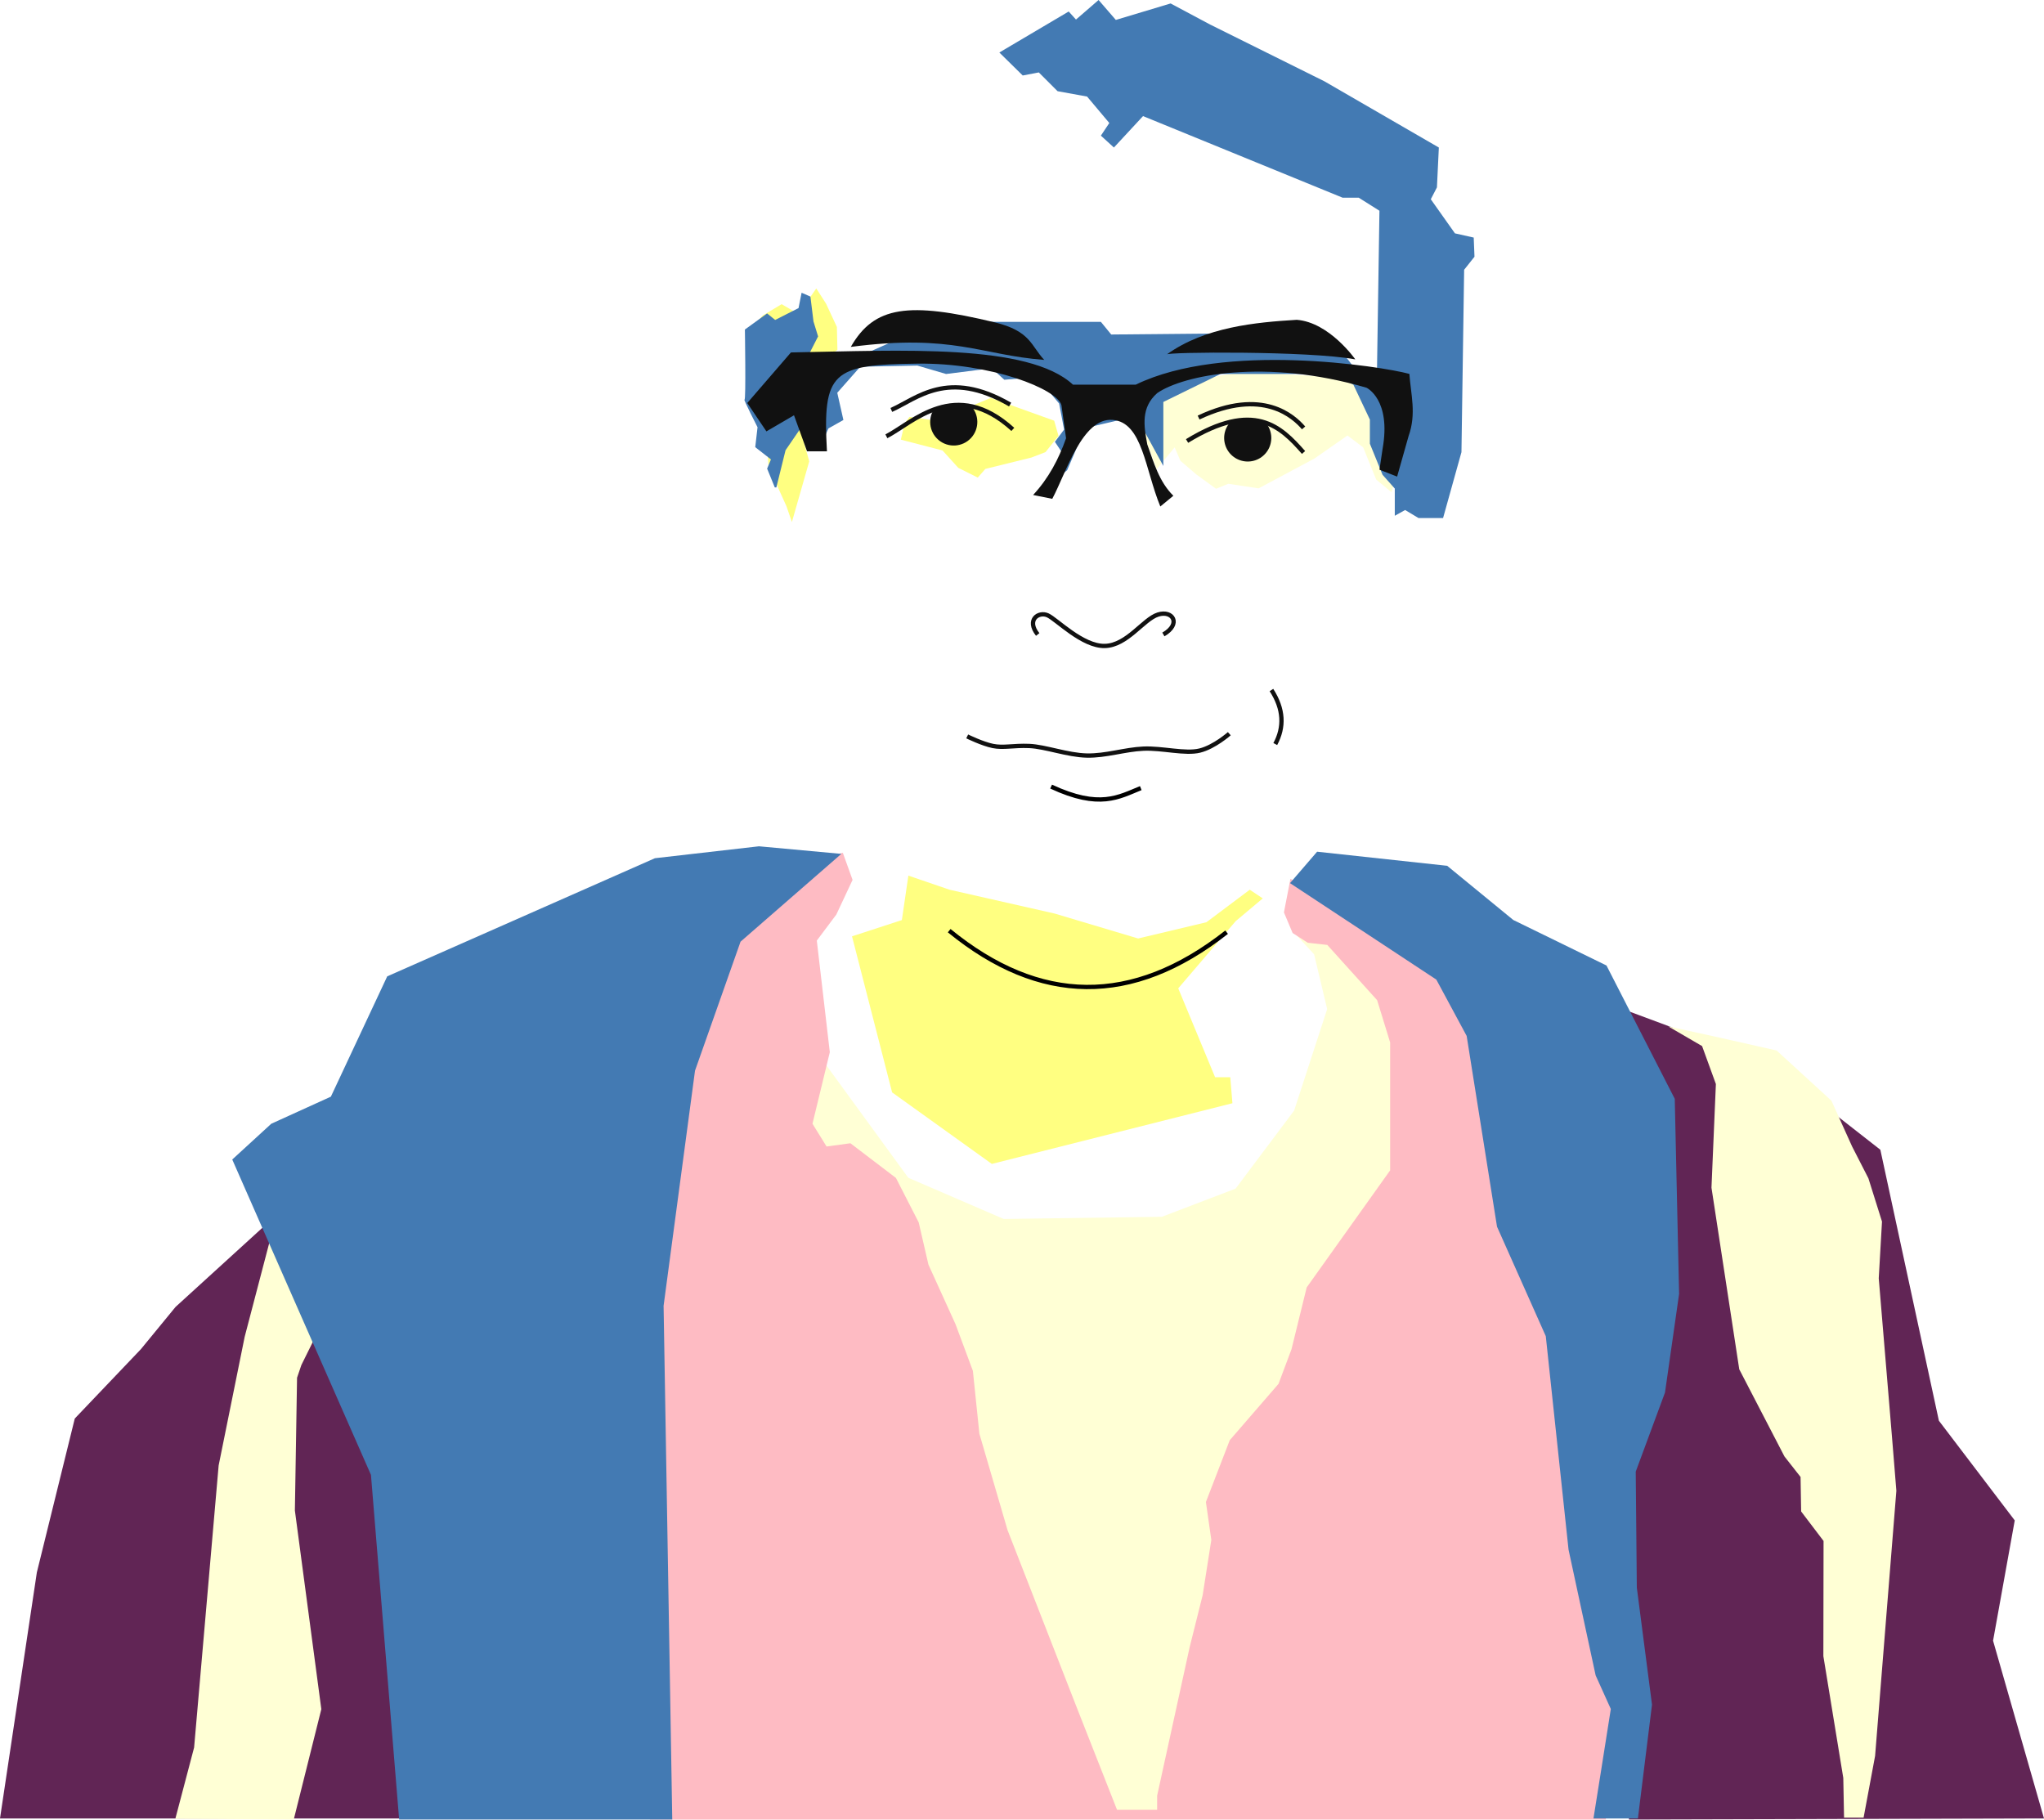
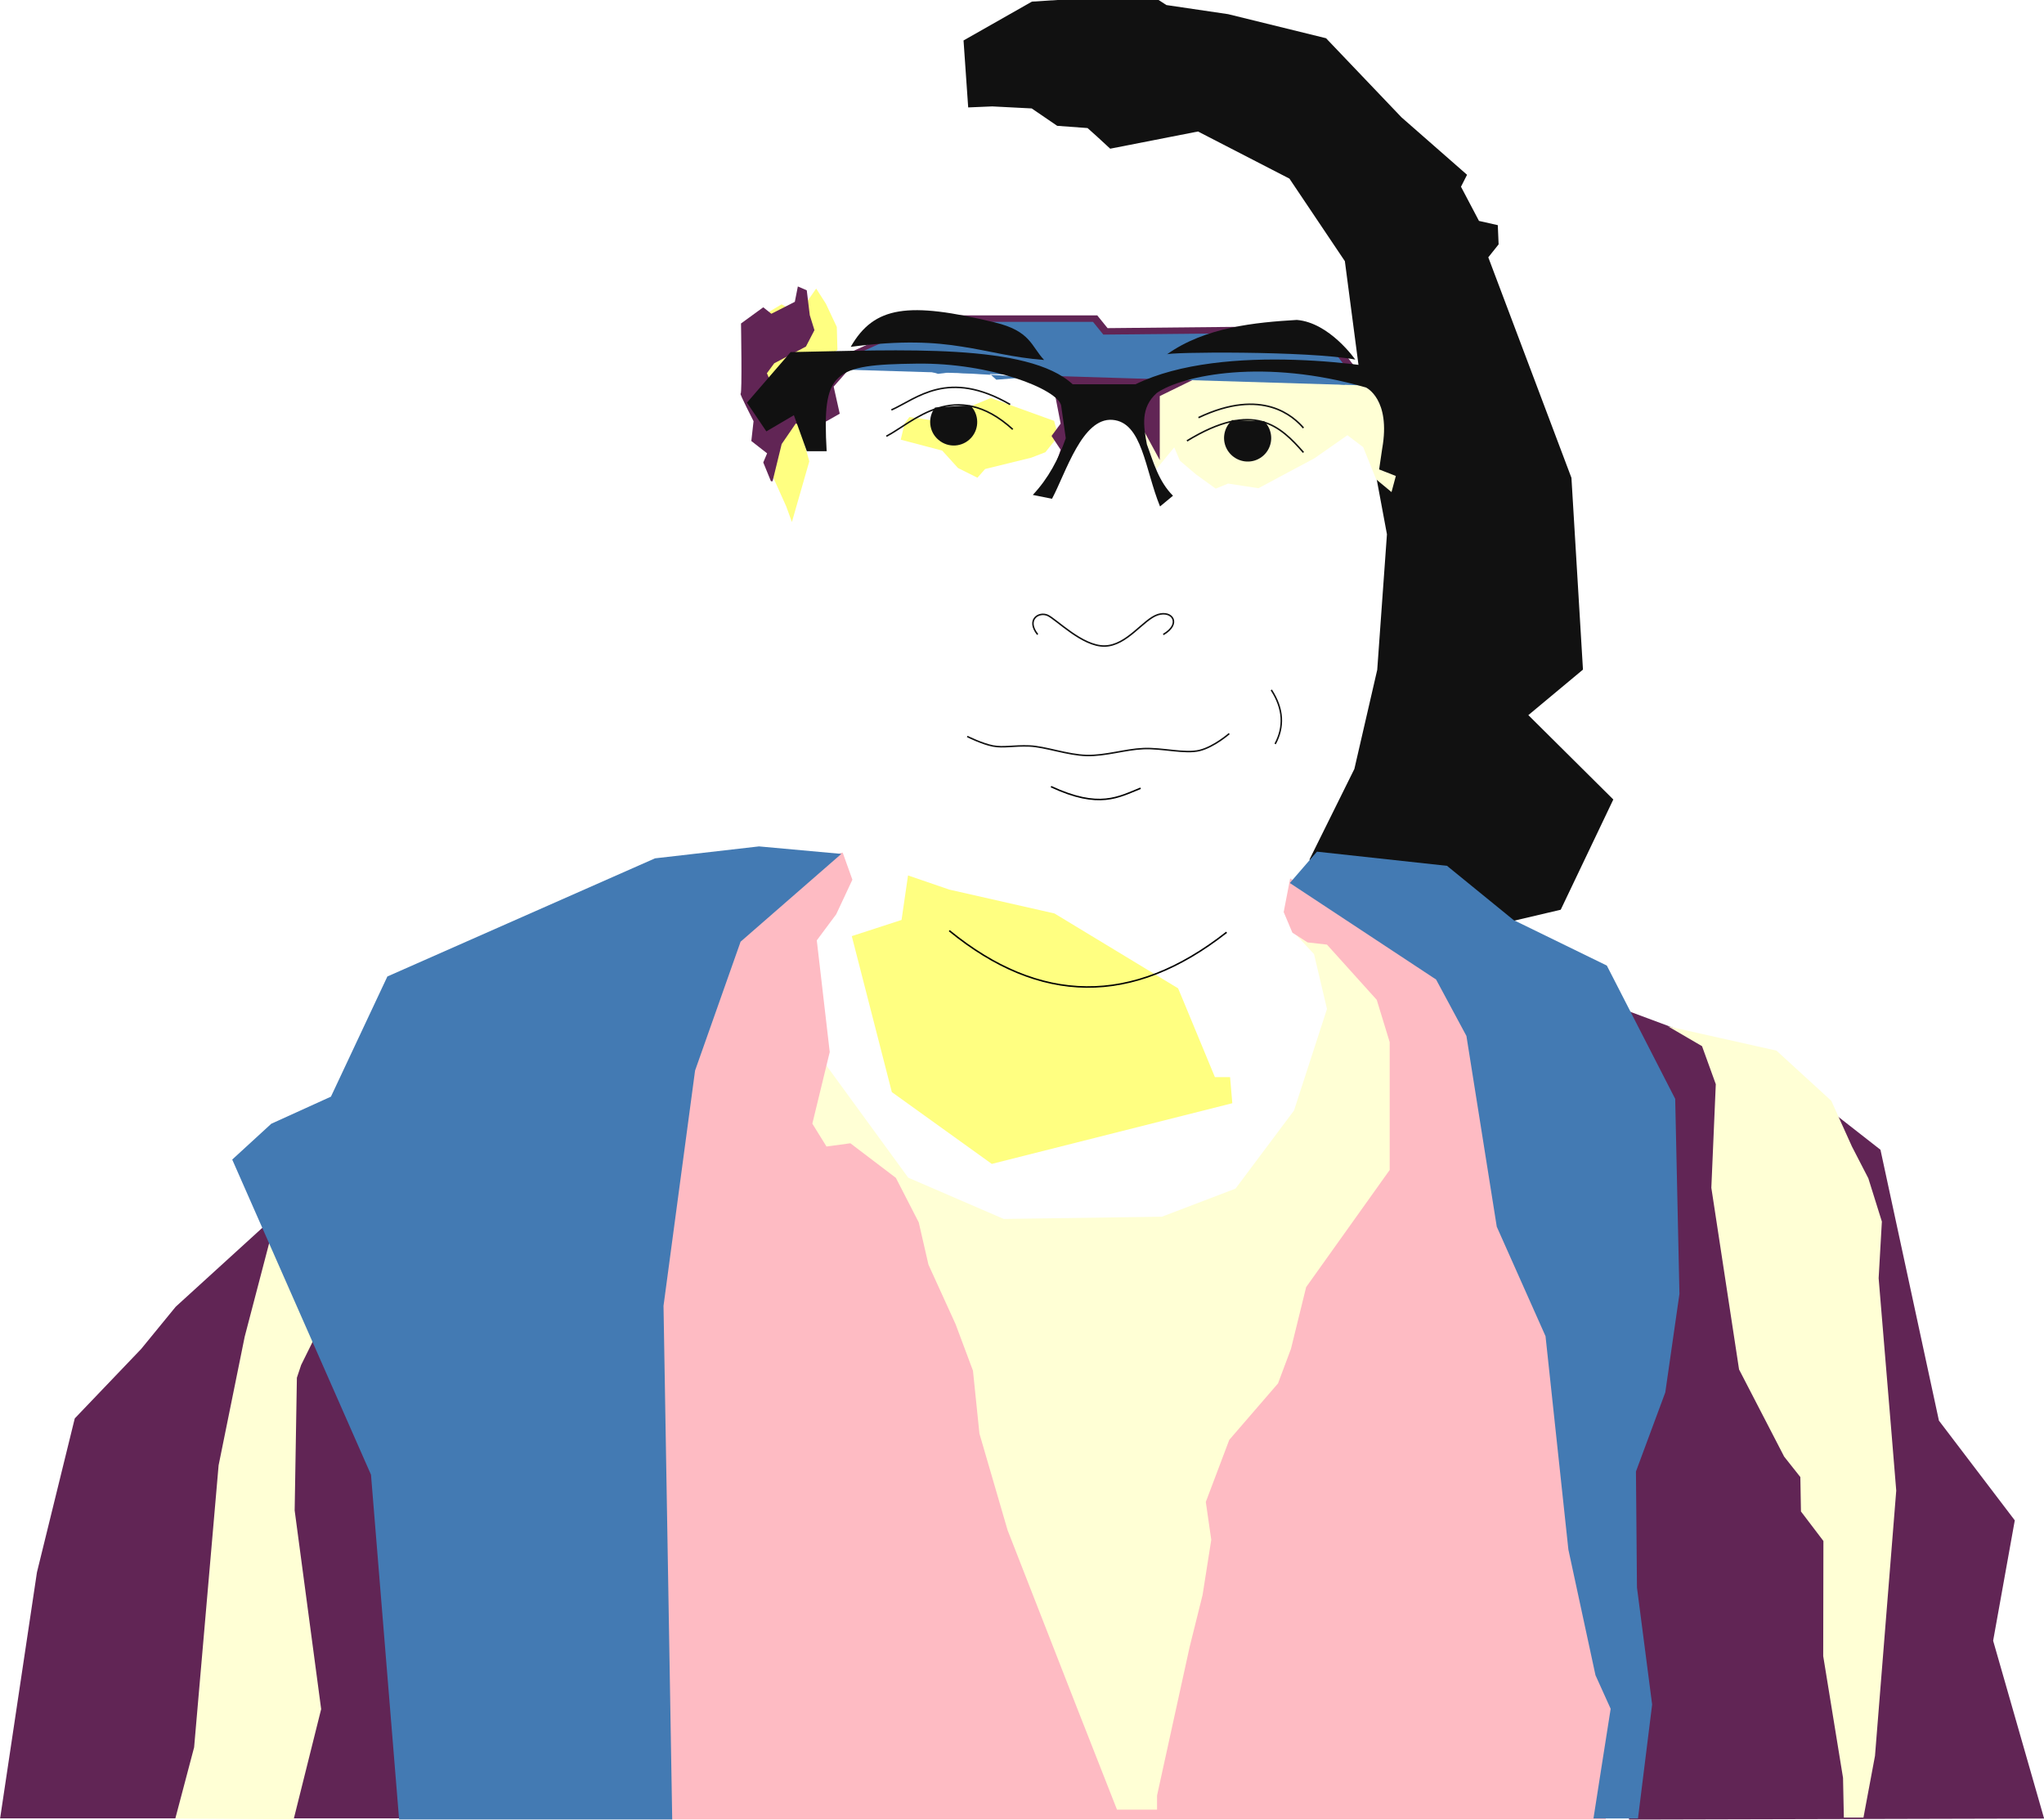
- <svg xmlns="http://www.w3.org/2000/svg" id="svg8" version="1.1" viewBox="0 0 356.431 317.285" height="317.285mm" width="356.431mm">
-   <defs id="defs2" />
-   <g transform="translate(73.21572,10.14264)" style="display:inline" id="layer2" />
-   <g transform="translate(73.21572,10.14264)" style="display:inline" id="layer1" />
-   <g transform="translate(73.21572,10.14264)" style="display:inline" id="layer3" />
-   <g transform="translate(73.21572,10.14264)" style="display:inline" id="layer4" />
-   <g transform="translate(73.21572,10.14264)" style="display:inline" id="layer5" />
-   <g transform="translate(73.21572,10.14264)" style="display:inline" id="layer6" />
-   <g transform="translate(73.21572,10.14264)" id="layer7" />
-   <g transform="translate(73.21572,10.14264)" id="layer8">
-     <g transform="translate(15.05863,10.14264)" id="g4917">
-       <path style="display:inline;fill:#612555;fill-opacity:1;stroke:none;stroke-width:0.265px;stroke-linecap:butt;stroke-linejoin:miter;stroke-opacity:1" d="m 185.947,152.424 17.765,34.774 c 0,0 -7.181,47.814 -8.126,47.814 -0.945,0 -2.079,24.19 -2.079,24.19 l 1.701,19.844 0.567,17.954 72.383,-0.189 -8.883,-30.994 3.78,-20.978 -13.229,-17.387 -10.206,-47.247 -19.088,-14.93 z m -220.171,33.828 -23.434,21.356 -6.048,7.371 -11.528,12.095 -6.615,26.836 -6.425,42.9 h 71.248 l -0.567,-9.638 6.237,-30.238 -0.567,-8.316 2.457,-14.741 -19.655,-24.757 z" id="path4524" />
-       <path style="display:inline;fill:#ffffd5;fill-opacity:1;stroke:none;stroke-width:0.265px;stroke-linecap:butt;stroke-linejoin:miter;stroke-opacity:1" d="m 128.721,44.497 -12.294,2.138 -7.149,3.608 4.143,11.292 3.14,-3.809 1.002,2.339 2.807,2.406 3.408,2.472 2.138,-0.869 5.278,0.802 9.755,-5.212 5.746,-4.009 2.739,2.071 2.272,5.613 2.673,2.205 1.136,-4.21 0.802,-9.221 -5.212,-6.147 z m 8.887,98.088 3.274,3.541 2.272,9.555 -5.759,17.693 -10.206,13.607 -12.851,4.914 -27.593,0.378 -16.631,-7.181 -16.253,-22.3 -6.048,6.425 14.29,62.836 -2.673,40.892 3.742,23.52 h 71.762 l 26.326,-124.013 -7.082,-17.64 -10.624,-11.626 z m 65.014,16.103 5.913,3.441 2.405,6.615 -0.768,18.074 4.844,31.671 7.884,15.201 2.807,3.574 0.1,6.014 3.909,5.145 -0.034,20.079 3.475,21.248 0.133,6.916 h 3.408 l 2.005,-10.758 3.709,-46.237 -0.768,-9.455 -2.305,-27.596 0.568,-9.889 -2.372,-7.55 -2.84,-5.546 -3.608,-7.985 -9.555,-8.753 -9.922,-2.239 z m -243.844,37.389 -4.383,16.733 -4.543,22.45 -4.277,49.178 -3.274,12.428 20.646,0.134 4.811,-19.243 -4.611,-34.645 0.378,-23.151 0.756,-2.221 3.449,-6.969 -1.063,-11.009 z" id="path4550" />
-       <path style="display:inline;fill:#febbc3;fill-opacity:1;stroke:none;stroke-width:0.265px;stroke-linecap:butt;stroke-linejoin:miter;stroke-opacity:1" d="M 25.06,297 H 191.747 l 1.512,-24.379 -0.945,-11.906 -1.701,-21.545 -6.426,-40.065 -13.04,-37.609 -6.237,-9.071 -15.875,-14.174 -9.26,-3.591 -3.024,-1.701 -1.134,5.859 1.512,3.591 2.646,1.701 3.402,0.378 8.693,9.638 2.268,7.371 v 22.301 l -14.552,20.411 -2.646,10.772 -2.268,6.048 -8.504,9.827 -4.158,10.772 0.945,6.615 -1.512,9.638 -2.268,9.071 -5.67,25.891 v 2.457 h -6.993 l -6.993,-17.765 -12.095,-30.994 -4.914,-16.82 -1.134,-10.961 -3.024,-8.126 -4.725,-10.394 -1.701,-7.371 -3.969,-7.749 -7.938,-6.048 -4.158,0.567 -2.457,-3.969 3.024,-12.473 -2.268,-19.466 3.402,-4.536 2.835,-6.048 -1.701,-4.725 -12.851,3.402 -8.693,8.504 -8.693,24.001 -8.693,115.472 z" id="path4580" />
-       <path style="display:inline;fill:#ffff81;fill-opacity:1;stroke:none;stroke-width:0.265px;stroke-linecap:butt;stroke-linejoin:miter;stroke-opacity:1" d="m 49.817,70.743 3.024,-10.583 -1.701,-6.048 2.362,-3.402 -2.646,-0.85 -1.795,-1.701 8.693,-7.465 -0.094,-3.969 -1.89,-4.063 -1.701,-2.646 -3.118,4.441 -2.929,-1.701 -3.307,1.984 -1.795,1.984 -0.189,12.001 2.551,6.426 0.472,5.953 3.118,6.898 z" id="path4605" />
-       <g style="display:inline" id="g4792" transform="translate(-8.466667,-11.15029)">
-         <path id="path4630" d="m -10.205,308.15 h 47.625 l -1.512,-89.58 5.481,-41.01 7.938,-22.49 17.576,-15.308 -14.363,-1.323 -18.143,2.079 -46.68,20.6 -9.827,20.978 -10.394,4.725 -6.804,6.237 24.19,54.996 z" style="fill:#437ab3;fill-opacity:1;stroke:none;stroke-width:0.265px;stroke-linecap:butt;stroke-linejoin:miter;stroke-opacity:1" />
-         <path id="path4632" d="m 198.06,307.961 h 7.749 l 2.457,-19.844 -2.646,-20.411 -0.189,-20.222 5.103,-13.796 2.457,-17.198 -0.756,-34.018 -11.906,-23.246 -16.253,-7.938 -11.528,-9.449 -22.679,-2.457 -4.725,5.481 25.513,16.82 5.292,9.827 5.292,33.262 8.504,19.088 3.969,37.231 4.725,21.923 2.646,5.859 -1.701,10.772 z" style="fill:#437ab3;fill-opacity:1;stroke:none;stroke-width:0.265px;stroke-linecap:butt;stroke-linejoin:miter;stroke-opacity:1" />
-         <path id="path4634" d="m 55.299,75.857 -1.336,-3.274 0.668,-1.604 -2.74,-2.138 0.401,-3.475 c 0,0 -2.539,-4.944 -2.272,-4.811 0.267,0.134 0.067,-12.228 0.067,-12.228 l 3.875,-2.806 1.403,1.136 4.076,-2.071 0.535,-2.673 1.537,0.668 0.535,4.343 0.802,2.606 -1.47,2.873 -5.546,2.94 -1.27,1.737 1.604,3.675 5.613,-0.735 3.341,-4.811 18.375,-8.219 h 28.665 l 1.804,2.205 28.464,-0.267 10.758,1.938 4.544,5.947 2.539,1.27 0.468,-30.469 -3.608,-2.272 h -2.806 l -34.812,-14.232 -5.078,5.479 -2.272,-2.071 1.47,-2.205 -3.875,-4.61 -5.145,-0.935 -3.274,-3.274 -2.806,0.535 -4.076,-4.009 12.094,-7.149 1.27,1.403 3.942,-3.408 3.007,3.474 9.555,-2.873 6.882,3.675 19.912,9.889 19.978,11.559 -0.334,6.949 -1.069,2.071 4.21,5.947 3.274,0.735 0.134,3.341 -1.804,2.272 -0.468,31.805 -3.207,11.493 h -4.276 l -2.339,-1.403 -1.804,1.002 v -4.744 l -2.138,-2.405 -2.205,-5.412 v -4.209 l -2.873,-6.08 -3.742,-1.871 h -19.444 l -9.956,4.878 v 11.159 l -4.744,-8.686 -8.887,2.071 -3.14,7.35 -1.871,1.537 1.336,-4.076 -1.604,-2.405 1.604,-2.138 -0.869,-4.544 -3.875,-4.61 -5.679,0.468 -2.205,-2.005 -7.951,1.002 -5.011,-1.47 -9.956,0.2 -4.009,4.544 1.069,4.744 -2.606,1.47 -0.935,2.071 -4.076,-1.871 -2.472,3.608 -1.604,6.481 z" style="fill:#437ab3;fill-opacity:1;stroke:none;stroke-width:0.265px;stroke-linecap:butt;stroke-linejoin:miter;stroke-opacity:1" />
-       </g>
-       <path style="display:inline;fill:#ffff81;fill-opacity:1;stroke:none;stroke-width:0.265px;stroke-linecap:butt;stroke-linejoin:miter;stroke-opacity:1" d="m 68.811,56.38 0.661,-2.835 0.85,-1.134 4.63,0.661 9.544,-3.969 11.056,3.969 0.756,2.646 -2.268,2.835 -2.457,0.945 -8.032,1.984 -1.323,1.512 -3.402,-1.701 -2.74,-3.024 z" id="path4607" />
-       <path style="display:inline;fill:#ffff81;fill-opacity:1;stroke:none;stroke-width:0.265px;stroke-linecap:butt;stroke-linejoin:miter;stroke-opacity:1" d="m 84.68,182.675 41.955,-10.583 -0.378,-4.536 h -2.646 l -6.426,-15.497 10.016,-11.717 4.725,-3.969 -2.268,-1.512 -7.56,5.67 -11.906,2.835 -14.552,-4.347 -18.332,-4.158 -7.182,-2.457 -1.134,7.749 -8.693,2.835 6.993,27.214 z" id="path4603" />
-       <g id="g4867" transform="translate(-9.56261,-12.05331)">
-         <path id="path4668" d="m 76.718,63.25 c 4.452,-1.961 9.837,-7.236 20.713,-0.935" style="fill:none;stroke:#111111;stroke-width:0.75;stroke-linecap:butt;stroke-linejoin:miter;stroke-miterlimit:4;stroke-dasharray:none;stroke-opacity:1" />
-         <path id="path4670" d="m 130.3,64.581 c 11.218,-5.313 16.627,-0.131 18.308,1.804" style="fill:none;stroke:#111111;stroke-width:0.75;stroke-linecap:butt;stroke-linejoin:miter;stroke-miterlimit:4;stroke-dasharray:none;stroke-opacity:1" />
-         <path id="path4668-5" d="m 75.853,67.847 c 4.564,-2.325 12.019,-10.33 22.05,-1.203" style="fill:none;stroke:#111111;stroke-width:0.75;stroke-linecap:butt;stroke-linejoin:miter;stroke-miterlimit:4;stroke-dasharray:none;stroke-opacity:1" />
-         <path id="path4670-6" d="m 128.287,68.665 c 11.717,-7.155 16.336,-2.51 20.312,2.005" style="fill:none;stroke:#111111;stroke-width:0.75;stroke-linecap:butt;stroke-linejoin:miter;stroke-miterlimit:4;stroke-dasharray:none;stroke-opacity:1" />
-         <path id="path4702" d="m 102.242,102.405 c -2.048,-2.588 0.183,-4.036 1.737,-3.341 1.554,0.695 6.055,5.424 9.956,5.345 3.901,-0.079 6.729,-4.67 9.288,-5.479 2.558,-0.809 4.126,1.634 0.935,3.474" style="fill:none;stroke:#111111;stroke-width:0.75;stroke-linecap:butt;stroke-linejoin:miter;stroke-miterlimit:4;stroke-dasharray:none;stroke-opacity:1" />
-         <path id="path4704" d="m 89.948,120.178 c 0,0 2.617,1.292 4.477,1.67 1.86,0.379 3.551,-0.118 6.348,0 2.797,0.118 6.67,1.596 10.023,1.67 3.353,0.074 6.594,-1.059 9.889,-1.203 3.295,-0.143 7.273,0.965 9.822,0.334 2.549,-0.631 5.145,-2.94 5.145,-2.94" style="fill:none;stroke:#111111;stroke-width:0.75;stroke-linecap:butt;stroke-linejoin:miter;stroke-miterlimit:4;stroke-dasharray:none;stroke-opacity:1" />
-         <path id="path4706" d="m 143.669,121.514 c 1.596,-2.967 1.477,-6.098 -0.668,-9.421" style="fill:none;stroke:#111111;stroke-width:0.75;stroke-linecap:butt;stroke-linejoin:miter;stroke-miterlimit:4;stroke-dasharray:none;stroke-opacity:1" />
-         <path id="path4708" d="m 104.581,128.931 c 8.476,3.958 11.8,1.809 15.635,0.267" style="fill:none;stroke:#000000;stroke-width:0.75;stroke-linecap:butt;stroke-linejoin:miter;stroke-miterlimit:4;stroke-dasharray:none;stroke-opacity:1" />
-         <path id="path4710" d="m 86.807,154.055 c 15.772,12.883 31.891,13.22 48.376,0.267" style="fill:none;stroke:#000000;stroke-width:0.75;stroke-linecap:butt;stroke-linejoin:miter;stroke-miterlimit:4;stroke-dasharray:none;stroke-opacity:1" />
-         <path id="path4713" d="m 54.935,66.991 4.811,-2.806 2.272,6.281 h 3.474 c -0.786,-13.885 0.949,-15.106 15.745,-15.289 12.926,-0.16 24.476,4.467 25.147,7.271 l 0.802,5.746 c -1.273,3.617 -3.05,6.983 -5.746,9.889 l 3.341,0.668 c 2.438,-4.554 5.239,-14.199 10.537,-13.764 5.211,0.428 5.64,8.64 8.306,15.101 l 2.272,-1.871 c -2.506,-2.489 -3.401,-5.783 -4.544,-8.954 -0.605,-3.221 -1.142,-6.429 1.737,-8.954 4.552,-3.144 18.856,-6.085 36.482,-0.935 0,0 4.36,2.028 2.806,10.691 l -0.535,3.608 3.074,1.203 2.005,-7.083 c 1.388,-3.877 0.383,-7.275 0.134,-10.824 -4.842,-1.33 -32.314,-5.627 -47.708,1.871 h -10.958 c -7.762,-7.201 -29.981,-5.965 -49.178,-5.613 l -7.617,8.82 z" style="fill:#111111;fill-opacity:1;stroke:none;stroke-width:0.265px;stroke-linecap:butt;stroke-linejoin:miter;stroke-opacity:1" />
-         <path id="path4715" d="m 69.65,52.261 c 4.078,-7.135 10.056,-7.918 25.093,-4.283 6.314,1.526 6.333,4.133 8.642,6.55 -5.531,-0.42 -9.5,-1.57 -14.319,-2.323 -4.818,-0.753 -10.486,-1.11 -19.416,0.055 z" style="fill:#111111;fill-opacity:1;stroke:none;stroke-width:0.265px;stroke-linecap:butt;stroke-linejoin:miter;stroke-opacity:1" />
-         <path id="path4717" d="m 124.74,53.584 c 6.685,-4.81 15.547,-5.616 22.679,-6.048 5.7,0.444 10.205,6.898 10.205,6.898 -8.097,-1.508 -33.128,-1.295 -32.884,-0.85 z" style="fill:#111111;fill-opacity:1;stroke:none;stroke-width:0.265px;stroke-linecap:butt;stroke-linejoin:miter;stroke-opacity:1" />
-         <path d="m 90.504,62.436 a 4.11,4.11 0 0 1 0.128,5.691 4.11,4.11 0 0 1 -5.681,0.361 4.11,4.11 0 0 1 -0.593,-5.662" id="path4732" style="opacity:1;fill:#111111;fill-opacity:1;stroke:none;stroke-width:0.75;stroke-linecap:round;stroke-linejoin:round;stroke-miterlimit:4;stroke-dasharray:none;stroke-dashoffset:138.52;stroke-opacity:1;paint-order:stroke fill markers" />
-         <path d="m 141.764,65.221 a 4.11,4.11 0 0 1 0.873,4.553 4.11,4.11 0 0 1 -3.923,2.471 4.11,4.11 0 0 1 -3.729,-2.754 4.11,4.11 0 0 1 1.208,-4.476" id="path4732-9" style="opacity:1;fill:#111111;fill-opacity:1;stroke:none;stroke-width:0.75;stroke-linecap:round;stroke-linejoin:round;stroke-miterlimit:4;stroke-dasharray:none;stroke-dashoffset:138.52;stroke-opacity:1;paint-order:stroke fill markers" />
-       </g>
+ <svg xmlns="http://www.w3.org/2000/svg" version="1.1" id="svg8" x="0px" y="0px" viewBox="0 0 1010.4 899.4" style="enable-background:new 0 0 1010.4 899.4;" xml:space="preserve">
+   <style type="text/css">
+ 	.st0{fill:#111111;}
+ 	.st1{fill:#FFFF81;}
+ 	.st2{fill:#612555;}
+ 	.st3{fill:#FFFFD5;}
+ 	.st4{fill:#FEBBC3;}
+ 	.st5{fill:#437AB3;}
+ 	.st6{fill:none;stroke:#111111;stroke-width:0.75;}
+ 	.st7{fill:none;stroke:#000000;stroke-width:0.75;}
+ </style>
+   <path id="path4634_9_" class="st0" d="M664.8,129.1l-27.4-40.8L592.2,65l-43.4,8.5l-6.4-5.9l-4.8-4.3l-15-1.1L510,53.6l-19.5-1  l-11.9,0.5L476.3,20l33.8-19.2L522.7,0l23.8-10l16.9,4l13.2,8.5L607.1,7l48.4,11.9L692.8,58l32.4,28.4l-3,5.9l8.9,16.9l9.3,2.1  l0.4,9.5l-5.1,6.4l41.1,109l5.7,94.8l-27,22.5l42,41.7l-26,54.5l-28.1,6.6l-28.1,31.6h-19.1l-6.6-4l-5.1,2.8v-13.4l-6.1-6.8  l-6.3-15.3l-24.8-26.3l22.2-44.8l11.3-49l4.8-67l-10.4-55.8" />
+   <g id="g4917" transform="translate(15.05863,10.14264)">
+     <path id="path4605" class="st1" d="M376.4,247.9l8.6-30l-4.8-17.1l6.7-9.6l-7.5-2.4l-5.1-4.8l24.6-21.2l-0.3-11.3l-5.4-11.5   l-4.8-7.5l-8.8,12.6l-8.3-4.8l-9.4,5.6l-5.1,5.6l-0.5,34l7.2,18.2l1.3,16.9l8.8,19.6L376.4,247.9z" />
+     <path id="path4524" class="st2" d="M762.3,479.4l50.4,98.6c0,0-20.4,135.5-23,135.5c-2.7,0-5.9,68.6-5.9,68.6l4.8,56.3l1.6,50.9   l205.2-0.5l-25.2-87.9l10.7-59.5l-37.5-49.3l-28.9-133.9l-54.1-42.3L762.3,479.4z M138.2,575.3l-66.4,60.5l-17.1,20.9L21.9,691   L3.2,767.1L-15,888.7h202l-1.6-27.3l17.7-85.7l-1.6-23.6l7-41.8l-55.7-70.2L138.2,575.3z" />
+     <path id="path4550" class="st3" d="M600,173.5l-34.9,6.1l-20.3,10.2l11.7,32l8.9-10.8l2.8,6.6l8,6.8l9.7,7l6.1-2.5l15,2.3   l27.7-14.8L651,205l7.8,5.9l6.4,15.9l7.6,6.3l3.2-11.9l2.3-26.1l-14.8-17.4L600,173.5z M625.2,451.5l9.3,10l6.4,27.1l-16.3,50.2   l-28.9,38.6l-36.4,13.9l-78.2,1.1L433.9,572l-46.1-63.2L370.7,527l40.5,178.1L403.6,821l10.6,66.7h203.4l74.6-351.5l-20.1-50   l-30.1-33L625.2,451.5z M809.5,497.2l16.8,9.8l6.8,18.8l-2.2,51.2l13.7,89.8l22.3,43.1l8,10.1l0.3,17l11.1,14.6l-0.1,56.9l9.8,60.2   l0.4,19.6h9.7l5.7-30.5l10.5-131.1l-2.2-26.8l-6.5-78.2l1.6-28l-6.7-21.4l-8.1-15.7L890.2,534l-27.1-24.8l-28.1-6.3L809.5,497.2z    M118.3,603.2l-12.4,47.4L93,714.2L80.9,853.6l-9.3,35.2l58.5,0.4l13.6-54.5l-13.1-98.2l1.1-65.6l2.1-6.3l9.8-19.8l-3-31.2   L118.3,603.2z" />
+     <path id="path4580" class="st4" d="M306.2,889.2h472.5l4.3-69.1l-2.7-33.8l-4.8-61.1l-18.2-113.6l-37-106.6l-17.7-25.7l-45-40.2   l-26.3-10.2l-8.6-4.8l-3.2,16.6l4.3,10.2l7.5,4.8l9.6,1.1l24.6,27.3l6.4,20.9v63.2l-41.3,57.9l-7.5,30.5l-6.4,17.1l-24.1,27.9   L581,732.3l2.7,18.7l-4.3,27.3L573,804l-16.1,73.4v7h-19.8L517.3,834L483,746.2l-13.9-47.7l-3.2-31.1l-8.6-23L443.9,615l-4.8-20.9   l-11.3-22L405.3,555l-11.8,1.6l-7-11.3l8.6-35.4l-6.4-55.2l9.6-12.9l8-17.1l-4.8-13.4l-36.4,9.6L340.5,445l-24.6,68l-24.6,327.3   L306.2,889.2z" />
+     <g id="g4792" transform="translate(-8.466667,-11.15029)">
+       <path id="path4630" class="st5" d="M190.7,900.4h135l-4.3-253.9L337,530.2l22.5-63.7l49.8-43.4l-40.7-3.7l-51.4,5.9l-132.3,58.4    L157,543.1l-29.5,13.4l-19.3,17.7L176.8,730L190.7,900.4z" />
+       <path id="path4632" class="st5" d="M781.1,899.9h22l7-56.3l-7.5-57.9l-0.5-57.3l14.5-39.1l7-48.7l-2.1-96.4l-33.8-65.9l-46.1-22.5    L708.7,429l-64.3-7L631,437.5l72.3,47.7l15,27.9l15,94.3l24.1,54.1L768.7,767l13.4,62.1l7.5,16.6l-4.8,30.5L781.1,899.9z" />
+       <path id="path4634_2_" class="st5" d="M-240.2,222.9" />
    </g>
+     <path id="path4607" class="st1" d="M430.2,207.2l1.9-8l2.4-3.2l13.1,1.9l27.1-11.3l31.3,11.3l2.1,7.5l-6.4,8l-7,2.7l-22.8,5.6   l-3.8,4.3l-9.6-4.8l-7.8-8.6L430.2,207.2z" />
+     <path id="path4603" class="st1" d="M475.2,565.2l118.9-30l-1.1-12.9h-7.5l-15.4-37.2l-2.8-6.7l-61.1-37l-52-11.8l-20.4-7l-3.2,22   l-24.6,8l19.8,77.1L475.2,565.2z" />
+   </g>
+   <path id="path4634_10_" class="st2" d="M663.5,185.5l-6.9-3.5h-55.1l-28.2,13.8v31.6l-13.4-24.6l-25.2,5.9l-8.9,20.8l-5.3,4.4  l3.8-11.6l-4.5-6.8l4.5-6.1l-2.5-12.9l-11-13.1l-16.1,1.3l-6.3-5.7l-22.5,2.8l-14.2-4.2l-28.2,0.6l-11.4,12.9l3,13.4l-7.4,4.2  l-2.7,5.9l-11.6-5.3l-7,10.2l-4.5,18.4h-0.8l-3.8-9.3l1.9-4.5l-7.8-6.1l1.1-9.8c0,0-7.2-14-6.4-13.6c0.8,0.4,0.2-34.7,0.2-34.7l11-8  l4,3.2l11.6-5.9l1.5-7.6l4.4,1.9l1.5,12.3l2.3,7.4l-4.2,8.1l-15.7,8.3l-3.6,4.9l4.5,10.4l15.9-2.1l9.5-13.6l52.1-23.3h81.3l5.1,6.3  l80.7-0.8l30.5,5.5l12.9,16.9l-1.7,6l-3.3-1.1" />
+   <path id="path4634_7_" class="st5" d="M508.6,186.4l-16.1,1.3l-6.3-5.7l-22.5,2.8l-14.2-4.2l-28.2,0.6" />
+   <path id="path4634_5_" class="st5" d="M665,190.2l-10.6-5.3h-55.1" />
+   <path id="path4634_3_" class="st5" d="M719.8,133.3" />
+   <path id="path4634_4_" class="st5" d="M406.9,182.4l52.1-23.3h81.3l5.1,6.3l80.7-0.8l30.5,5.5l12.9,16.9l7.2,3.6" />
+   <g id="g4867" transform="translate(-9.56261,-12.05331)">
+     <path id="path4668" class="st6" d="M450.2,214.7c12.6-5.6,27.9-20.5,58.7-2.7" />
+     <path id="path4670" class="st6" d="M602,218.5c31.8-15.1,47.1-0.4,51.9,5.1" />
+     <path id="path4668-5" class="st6" d="M447.7,227.7c12.9-6.6,34.1-29.3,62.5-3.4" />
+     <path id="path4670-6" class="st6" d="M596.3,230c33.2-20.3,46.3-7.1,57.6,5.7" />
+     <path id="path4702" class="st6" d="M522.5,325.7c-5.8-7.3,0.5-11.4,4.9-9.5c4.4,2,17.2,15.4,28.2,15.2   c11.1-0.2,19.1-13.2,26.3-15.5c7.3-2.3,11.7,4.6,2.7,9.8" />
+     <path id="path4704" class="st6" d="M487.7,376.1c0,0,7.4,3.7,12.7,4.7s10.1-0.3,18,0c7.9,0.3,18.9,4.5,28.4,4.7s18.7-3,28-3.4   s20.6,2.7,27.8,0.9s14.6-8.3,14.6-8.3" />
+     <path id="path4706" class="st6" d="M639.9,379.8c4.5-8.4,4.2-17.3-1.9-26.7" />
+     <path id="path4708" class="st7" d="M529.1,400.9c24,11.2,33.4,5.1,44.3,0.8" />
+     <path id="path4710" class="st7" d="M478.8,472.1c44.7,36.5,90.4,37.5,137.1,0.8" />
+     <path id="path4713" class="st0" d="M388.4,225.3l13.6-8l6.4,17.8h9.8c-2.2-39.4,2.7-42.8,44.6-43.3c36.6-0.5,69.4,12.7,71.3,20.6   l2.3,16.3c-3.6,10.3-8.6,19.8-16.3,28l9.5,1.9c6.9-12.9,14.9-40.2,29.9-39c14.8,1.2,16,24.5,23.5,42.8l6.4-5.3   c-7.1-7.1-9.6-16.4-12.9-25.4c-1.7-9.1-3.2-18.2,4.9-25.4c12.9-8.9,53.4-17.2,103.4-2.7c0,0,12.4,5.7,8,30.3l-1.5,10.2l8.7,3.4   l5.7-20.1c3.9-11,1.1-20.6,0.4-30.7c-13.7-3.8-91.6-16-135.2,5.3h-31.1c-22-20.4-85-16.9-139.4-15.9l-21.6,25L388.4,225.3z" />
+     <path id="path4715" class="st0" d="M430.1,183.5c11.6-20.2,28.5-22.4,71.1-12.1c17.9,4.3,18,11.7,24.5,18.6   c-15.7-1.2-26.9-4.5-40.6-6.6C471.5,181.2,455.4,180.2,430.1,183.5L430.1,183.5z" />
+     <path id="path4717" class="st0" d="M586.3,187.3c19-13.6,44.1-15.9,64.3-17.1c16.2,1.3,28.9,19.6,28.9,19.6   C656.5,185.4,585.6,186,586.3,187.3L586.3,187.3z" />
+     <path id="path4732" class="st0" d="M489.2,212.4c4.4,4.4,4.6,11.5,0.4,16.1s-11.3,5.1-16.1,1c-4.8-4-5.5-11.1-1.7-16" />
+     <path id="path4732-9" class="st0" d="M634.5,220.3c3.4,3.4,4.4,8.5,2.5,12.9s-6.3,7.2-11.1,7s-9-3.3-10.6-7.8s-0.2-9.6,3.4-12.7" />
  </g>
</svg>
